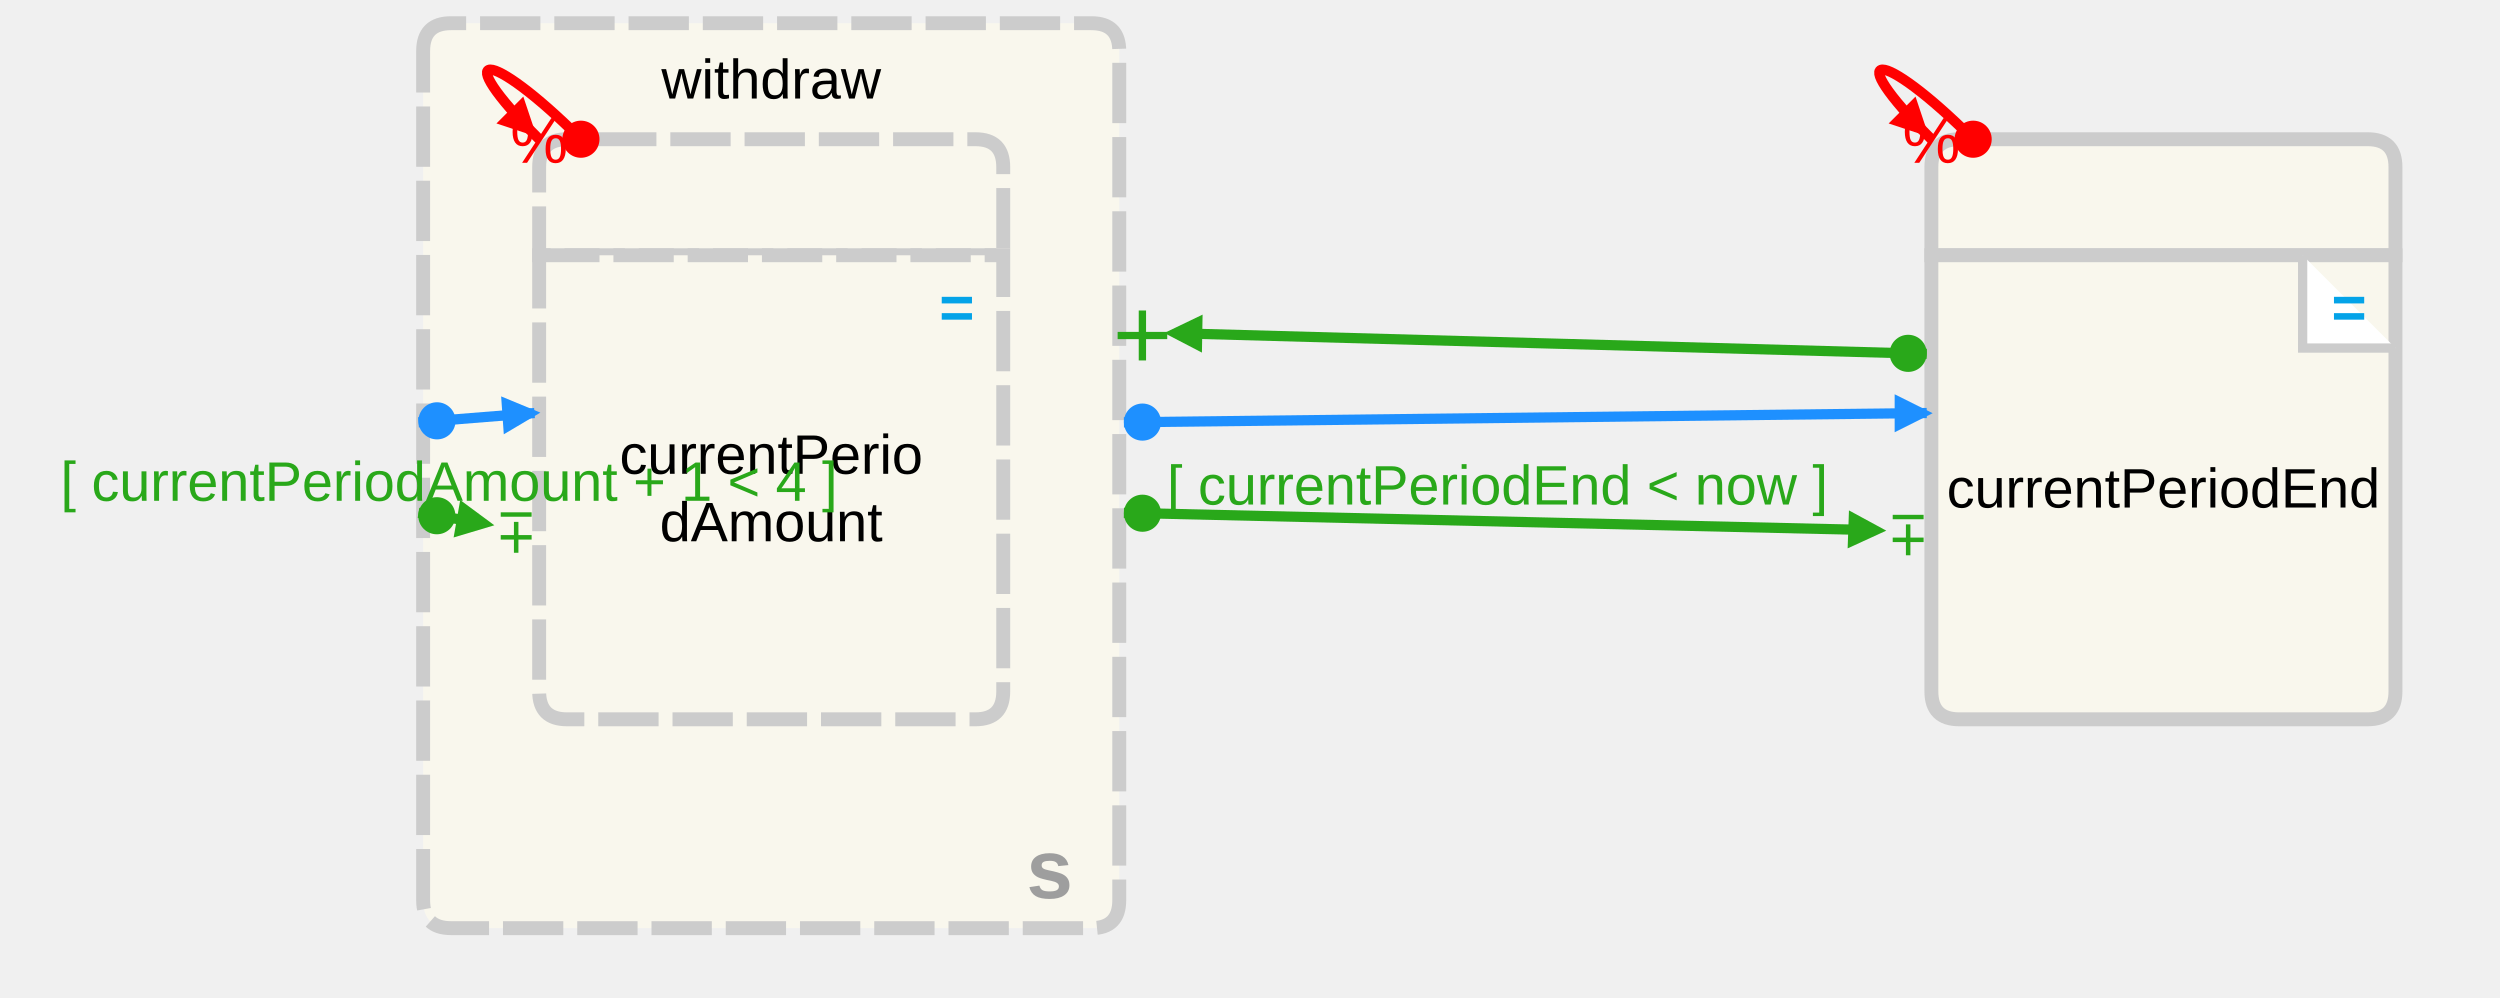
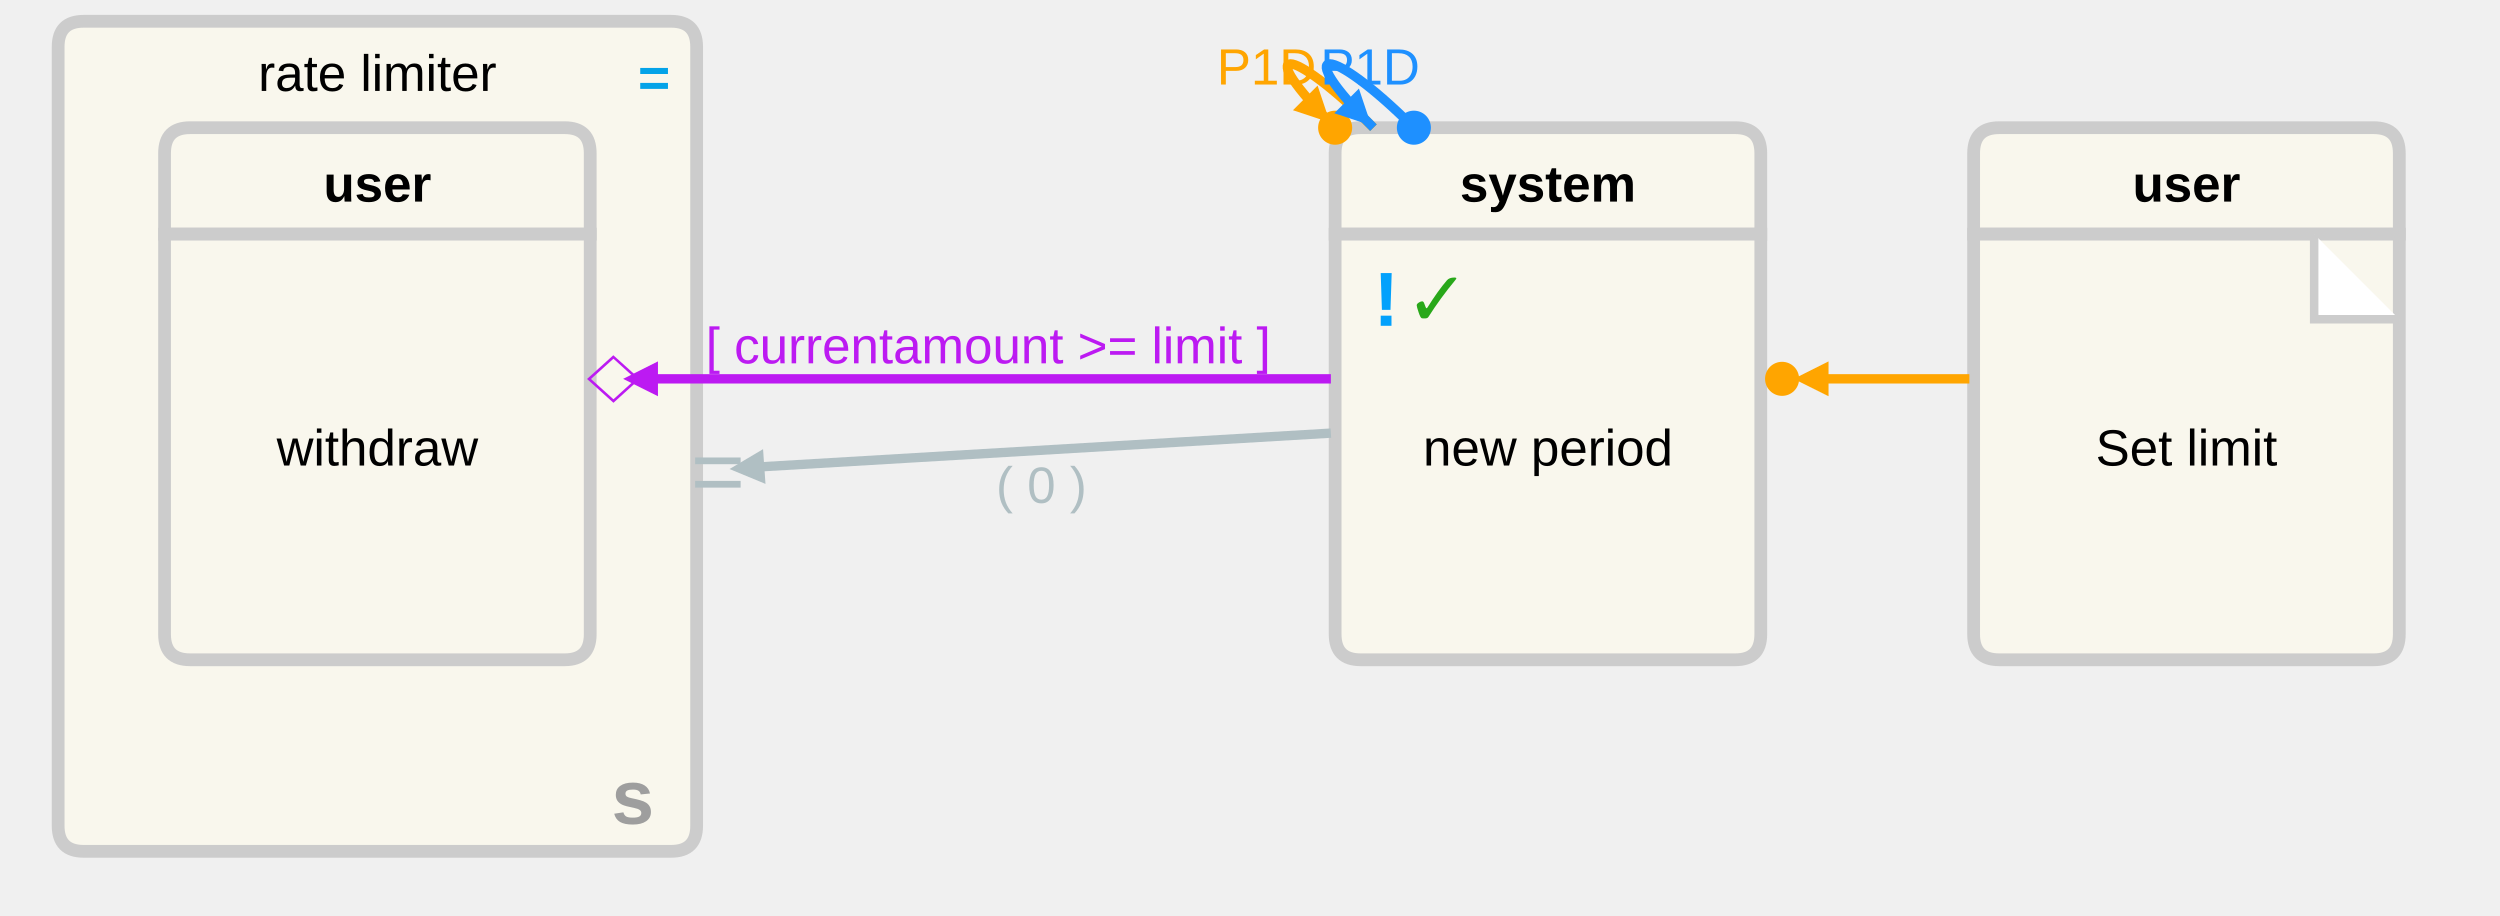
- <svg xmlns="http://www.w3.org/2000/svg" width="513.652" version="1.1" height="205" viewBox="441.348 120 523.652 215">
-   <path transform="matrix(1,0,0,1,525,125)" fill="#f9f7ed" stroke="#cccccc" d="M0,6Q0,0,6,0L144,0Q150,0,150,6L150,189Q150,195,144,195L6,195Q0,195,0,189Z" stroke-width="3" x="525" y="125" stroke-dasharray="13,3" />
-   <text transform="matrix(1,0,0,1,0,0)" style="text-anchor: middle; font: normal normal 200 12px/normal Arial;" x="600" y="136.875" text-anchor="middle" font="10px &quot;Arial&quot;" stroke="#000000" fill="#000000" font-size="12px" font-weight="200" stroke-width="0">
+ <svg xmlns="http://www.w3.org/2000/svg" width="560" version="1.1" height="205" viewBox="145 20 570 215">
+   <path transform="matrix(1,0,0,1,150,25)" fill="#f9f7ed" stroke="#cccccc" d="M0,6Q0,0,6,0L144,0Q150,0,150,6L150,189Q150,195,144,195L6,195Q0,195,0,189Z" stroke-width="3" x="150" y="25" />
+   <text transform="matrix(1,0,0,1,0,0)" style="text-anchor: middle; font: normal normal 200 12px/normal Arial;" x="225" y="37" text-anchor="middle" font="10px &quot;Arial&quot;" stroke="#000000" fill="#000000" font-size="12px" font-weight="200" stroke-width="0">
+     <tspan dy="4.362">rate limiter</tspan>
+   </text>
+   <text transform="matrix(1,0,0,1,0,0)" style="text-anchor: middle; font: normal normal 700 12px/normal Arial;" x="225" y="5" text-anchor="middle" font="10px &quot;Arial&quot;" stroke="#000000" fill="#000000" font-size="12px" font-weight="700" stroke-width="0">
+     <tspan dy="4.362" />
+   </text>
+   <text transform="matrix(1,0,0,1,0,0)" style="text-anchor: middle; font: normal normal bold 18px/normal Arial;" x="285" y="207" text-anchor="middle" font="10px &quot;Arial&quot;" stroke="none" fill="#9E9E9E" font-size="18px" font-weight="bold" stroke-width="1">
+     <tspan dy="6.542">s</tspan>
+   </text>
+   <text transform="matrix(1,0,0,1,0,0)" style="text-anchor: middle; font: italic normal normal 12px/normal Arial;" x="225" y="189" text-anchor="middle" font="10px &quot;Arial&quot;" stroke="none" fill="#9E9E9E" font-size="12px" font-weight="normal" font-style="italic" stroke-width="1">
+     <tspan dy="4.362" />
+   </text>
+   <text transform="matrix(1,0,0,1,0,0)" style="text-anchor: middle; font: normal normal bold 13px/normal Arial;" x="290" y="38" text-anchor="middle" font="10px &quot;Arial&quot;" stroke="none" fill="#04a3e8" font-size="13px" font-weight="bold" font-style="normal" stroke-width="1" class="btn">
+     <tspan dy="4.725">=</tspan>
+   </text>
+   <path transform="matrix(1,0,0,1,450,50)" fill="#f9f7ed" stroke="#cccccc" d="M0,6Q0,0,6,0L94,0Q100,0,100,6L100,25Q100,25,100,25L0,25Q0,25,0,25Z" stroke-width="3" />
+   <path transform="matrix(1,0,0,1,450,75)" fill="#f9f7ed" stroke="#cccccc" d="M0,0Q0,0,0,0L100,0Q100,0,100,0L100,94Q100,100,94,100L6,100Q0,100,0,94Z" stroke-width="3" />
+   <text transform="matrix(1,0,0,1,0,0)" style="text-anchor: middle; font: normal normal 200 12px/normal Arial;" x="500" y="125" text-anchor="middle" font="10px &quot;Arial&quot;" stroke="#000000" fill="#000000" font-size="12px" font-weight="200" stroke-width="0">
+     <tspan dy="4.362">new period</tspan>
+   </text>
+   <text transform="matrix(1,0,0,1,0,0)" style="text-anchor: middle; font: normal normal bold 18px/normal Arial;" x="462" y="90" text-anchor="middle" font="10px &quot;Arial&quot;" stroke="none" fill="#03A1FC" font-family="Arial" font-size="18px" font-weight="bold" stroke-width="1">
+     <tspan dy="6.542">!</tspan>
+   </text>
+   <text transform="matrix(1,0,0,1,0,0)" style="text-anchor: middle; font: normal normal bold 18px/normal Arial;" x="474" y="90" text-anchor="middle" font="10px &quot;Arial&quot;" stroke="none" fill="#29A81A" font-family="Arial" font-size="18px" font-weight="bold" stroke-width="1">
+     <tspan dy="6.542">✓</tspan>
+   </text>
+   <text transform="matrix(1,0,0,1,0,0)" style="text-anchor: middle; font: normal normal 700 12px/normal Arial;" x="500" y="63" text-anchor="middle" font="10px &quot;Arial&quot;" stroke="#000000" fill="#000000" font-size="12px" font-weight="700" stroke-width="0">
+     <tspan dy="4.362">system</tspan>
+   </text>
+   <text transform="matrix(1,0,0,1,0,0)" style="text-anchor: middle; font: italic normal normal 12px/normal Arial;" x="500" y="145" text-anchor="middle" font="10px &quot;Arial&quot;" stroke="none" fill="#9E9E9E" font-size="12px" font-weight="normal" font-style="italic" stroke-width="1">
+     <tspan dy="4.362" />
+   </text>
+   <path transform="matrix(1,0,0,1,600,50)" fill="#f9f7ed" stroke="#cccccc" d="M0,6Q0,0,6,0L94,0Q100,0,100,6L100,25Q100,25,100,25L0,25Q0,25,0,25Z" stroke-width="3" />
+   <path transform="matrix(1,0,0,1,600,75)" fill="#f9f7ed" stroke="#cccccc" d="M0,0Q0,0,0,0L100,0Q100,0,100,0L100,94Q100,100,94,100L6,100Q0,100,0,94Z" stroke-width="3" />
+   <text transform="matrix(1,0,0,1,0,0)" style="text-anchor: middle; font: normal normal 200 12px/normal Arial;" x="650" y="125" text-anchor="middle" font="10px &quot;Arial&quot;" stroke="#000000" fill="#000000" font-size="12px" font-weight="200" stroke-width="0">
+     <tspan dy="4.362">Set limit</tspan>
+   </text>
+   <text transform="matrix(1,0,0,1,0,0)" style="text-anchor: middle; font: normal normal 700 12px/normal Arial;" x="650" y="63" text-anchor="middle" font="10px &quot;Arial&quot;" stroke="#000000" fill="#000000" font-size="12px" font-weight="700" stroke-width="0">
+     <tspan dy="4.362">user</tspan>
+   </text>
+   <path transform="matrix(1,0,0,1,680,75)" fill="#ffffff" stroke="#cccccc" d="M0,0L0,20L20,20" font-size="18" font-weight="bold" stroke-width="2" />
+   <text transform="matrix(1,0,0,1,0,0)" style="text-anchor: middle; font: italic normal normal 12px/normal Arial;" x="650" y="145" text-anchor="middle" font="10px &quot;Arial&quot;" stroke="none" fill="#9E9E9E" font-size="12px" font-weight="normal" font-style="italic" stroke-width="1">
+     <tspan dy="4.362" />
+   </text>
+   <path transform="matrix(1,0,0,1,175,50)" fill="#f9f7ed" stroke="#cccccc" d="M0,6Q0,0,6,0L94,0Q100,0,100,6L100,25Q100,25,100,25L0,25Q0,25,0,25Z" stroke-width="3" />
+   <path transform="matrix(1,0,0,1,175,75)" fill="#f9f7ed" stroke="#cccccc" d="M0,0Q0,0,0,0L100,0Q100,0,100,0L100,94Q100,100,94,100L6,100Q0,100,0,94Z" stroke-width="3" />
+   <text transform="matrix(1,0,0,1,0,0)" style="text-anchor: middle; font: normal normal 200 12px/normal Arial;" x="225" y="125" text-anchor="middle" font="10px &quot;Arial&quot;" stroke="#000000" fill="#000000" font-size="12px" font-weight="200" stroke-width="0" class="ac6f2215-e114-4e0c-b23e-3e1eca0e86a0--child ">
    <tspan dy="4.362">withdraw</tspan>
  </text>
-   <text transform="matrix(1,0,0,1,0,0)" style="text-anchor: middle; font: normal normal 700 12px/normal Arial;" x="600" y="105" text-anchor="middle" font="10px &quot;Arial&quot;" stroke="#000000" fill="#000000" font-size="12px" font-weight="700" stroke-width="0">
+   <text transform="matrix(1,0,0,1,0,0)" style="text-anchor: middle; font: normal normal 700 12px/normal Arial;" x="225" y="63" text-anchor="middle" font="10px &quot;Arial&quot;" stroke="#000000" fill="#000000" font-size="12px" font-weight="700" stroke-width="0" class="ac6f2215-e114-4e0c-b23e-3e1eca0e86a0--child ">
+     <tspan dy="4.362">user</tspan>
+   </text>
+   <text transform="matrix(1,0,0,1,0,0)" style="text-anchor: middle; font: italic normal normal 12px/normal Arial;" x="225" y="145" text-anchor="middle" font="10px &quot;Arial&quot;" stroke="none" fill="#9E9E9E" font-size="12px" font-weight="normal" font-style="italic" stroke-width="1" class="ac6f2215-e114-4e0c-b23e-3e1eca0e86a0--child ">
    <tspan dy="4.362" />
  </text>
-   <text transform="matrix(1,0,0,1,0,0)" style="text-anchor: middle; font: normal normal bold 18px/normal Arial;" x="660" y="307" text-anchor="middle" font="10px &quot;Arial&quot;" stroke="none" fill="#9E9E9E" font-size="18px" font-weight="bold" stroke-width="1">
-     <tspan dy="6.542">s</tspan>
+   <circle transform="matrix(1,0,0,1,0,0)" cx="450" cy="50" r="4" fill="#FFA500" stroke="#FFA500" stroke-width="0" class="arrow eRelation" />
+   <text transform="matrix(0.7071,-0.7071,0.7071,0.7071,98.4969,327.893)" style="text-anchor: middle; font: normal normal 200 14px/normal Arial;" x="445.05" y="45.05" text-anchor="middle" font="10px &quot;Arial&quot;" stroke="#FFA500" fill="#FFA500" stroke-width="0" font-size="14px" font-weight="200" class="arrowHead eRelation">
+     <tspan dy="5.088">▼</tspan>
  </text>
-   <text transform="matrix(1,0,0,1,0,0)" style="text-anchor: middle; font: italic normal normal 12px/normal Arial;" x="600" y="289" text-anchor="middle" font="10px &quot;Arial&quot;" stroke="none" fill="#9E9E9E" font-size="12px" font-weight="normal" font-style="italic" stroke-width="1">
+   <path transform="matrix(1,0,0,1,0,0)" fill="none" stroke="#FFA500" d="M459,50C439,30,430,30,450,50" arrow-start="none" arrow-end="none" stroke-width="2.2" />
+   <text transform="matrix(1,0,0,1,0,0)" style="text-anchor: middle; font: normal normal 200 12px/normal Arial;" x="433.882" y="19.5" text-anchor="middle" font="10px &quot;Arial&quot;" stroke="none" fill="#FFA500" font-size="12px" font-weight="200" stroke-width="0" class="eRelation">
    <tspan dy="4.362" />
  </text>
-   <path transform="matrix(1,0,0,1,850,150)" fill="#f9f7ed" stroke="#cccccc" d="M0,6Q0,0,6,0L94,0Q100,0,100,6L100,25Q100,25,100,25L0,25Q0,25,0,25Z" stroke-width="3" />
-   <path transform="matrix(1,0,0,1,850,175)" fill="#f9f7ed" stroke="#cccccc" d="M0,0Q0,0,0,0L100,0Q100,0,100,0L100,94Q100,100,94,100L6,100Q0,100,0,94Z" stroke-width="3" />
-   <text transform="matrix(1,0,0,1,0,0)" style="text-anchor: middle; font: normal normal 200 12px/normal Arial;" x="900" y="225" text-anchor="middle" font="10px &quot;Arial&quot;" stroke="#000000" fill="#000000" font-size="12px" font-weight="200" stroke-width="0">
-     <tspan dy="4.362">currentPeriodEnd</tspan>
+   <text transform="matrix(1,0,0,1,0,0)" style="text-anchor: middle; font: normal normal 200 12px/normal Arial;" x="433.882" y="35.5" text-anchor="middle" font="10px &quot;Arial&quot;" stroke="none" fill="#FFA500" font-size="12px" font-weight="200" stroke-width="0" class="eRelation">
+     <tspan dy="4.362">P1D</tspan>
  </text>
-   <text transform="matrix(1,0,0,1,0,0)" style="text-anchor: middle; font: normal normal 700 12px/normal Arial;" x="900" y="163" text-anchor="middle" font="10px &quot;Arial&quot;" stroke="#000000" fill="#000000" font-size="12px" font-weight="700" stroke-width="0">
+   <circle transform="matrix(1,0,0,1,0,0)" cx="555" cy="109" r="4" fill="#FFA500" stroke="#FFA500" stroke-width="0" class="arrow eRelation" />
+   <text transform="matrix(0,1,-1,0,672,-454)" style="text-anchor: middle; font: normal normal 200 14px/normal Arial;" x="563" y="109" text-anchor="middle" font="10px &quot;Arial&quot;" stroke="#FFA500" fill="#FFA500" stroke-width="0" font-size="14px" font-weight="200" class="arrowHead eRelation">
+     <tspan dy="5.088">▼</tspan>
+   </text>
+   <path transform="matrix(1,0,0,1,0,0)" fill="none" stroke="#FFA500" d="M599,109L563,109" arrow-start="none" arrow-end="none" stroke-width="2.2" />
+   <text transform="matrix(1,0,0,1,0,0)" style="text-anchor: middle; font: normal normal 200 12px/normal Arial;" x="581" y="101" text-anchor="middle" font="10px &quot;Arial&quot;" stroke="none" fill="#FFA500" font-size="12px" font-weight="200" stroke-width="0" class="eRelation">
    <tspan dy="4.362" />
  </text>
-   <path transform="matrix(1,0,0,1,930,175)" fill="#ffffff" stroke="#cccccc" d="M0,0L0,20L20,20" font-size="18" font-weight="bold" stroke-width="2" />
-   <text transform="matrix(1,0,0,1,0,0)" style="text-anchor: middle; font: italic normal normal 12px/normal Arial;" x="900" y="245" text-anchor="middle" font="10px &quot;Arial&quot;" stroke="none" fill="#9E9E9E" font-size="12px" font-weight="normal" font-style="italic" stroke-width="1">
+   <text transform="matrix(1,0,0,1,0,0)" style="text-anchor: middle; font: normal normal 200 12px/normal Arial;" x="581" y="117" text-anchor="middle" font="10px &quot;Arial&quot;" stroke="none" fill="#FFA500" font-size="12px" font-weight="200" stroke-width="0" class="eRelation">
    <tspan dy="4.362" />
  </text>
-   <text transform="matrix(1,0,0,1,0,0)" style="text-anchor: middle; font: normal normal bold 13px/normal Arial;" x="940" y="186" text-anchor="middle" font="10px &quot;Arial&quot;" stroke="none" fill="#04a3e8" font-size="13px" font-weight="bold" font-style="normal" stroke-width="1" class="btn">
-     <tspan dy="4.725">=</tspan>
+   <circle transform="matrix(1,0,0,1,0,0)" cx="468.5" cy="50" r="4" fill="#1E90FF" stroke="#1E90FF" stroke-width="0" class="arrow eRelation" />
+   <text transform="matrix(0.7071,-0.7071,0.7071,0.7071,100.84,334.964)" style="text-anchor: middle; font: normal normal 200 14px/normal Arial;" x="454.757" y="45.757" text-anchor="middle" font="10px &quot;Arial&quot;" stroke="#1E90FF" fill="#1E90FF" stroke-width="0" font-size="14px" font-weight="200" class="arrowHead eRelation">
+     <tspan dy="5.088">▼</tspan>
  </text>
-   <path transform="matrix(1,0,0,1,550,150)" fill="#f9f7ed" stroke="#cccccc" d="M0,6Q0,0,6,0L94,0Q100,0,100,6L100,25Q100,25,100,25L0,25Q0,25,0,25Z" stroke-width="3" stroke-dasharray="13,3" />
-   <path transform="matrix(1,0,0,1,550,175)" fill="#f9f7ed" stroke="#cccccc" d="M0,0Q0,0,0,0L100,0Q100,0,100,0L100,94Q100,100,94,100L6,100Q0,100,0,94Z" stroke-width="3" stroke-dasharray="13,3" />
-   <text transform="matrix(1,0,0,1,0,0)" style="text-anchor: middle; font: normal normal 200 12px/normal Arial;" x="600" y="225" text-anchor="middle" font="10px &quot;Arial&quot;" stroke="#000000" fill="#000000" font-size="12px" font-weight="200" stroke-width="0" class="d2800e8b-de70-4f33-be74-1213cc4aa08e--child ">
-     <tspan dy="-2.908">currentPerio</tspan>
-   </text>,<text transform="matrix(1,0,0,1,0,0)" style="text-anchor: middle; font: normal normal 200 12px/normal Arial;" x="600" y="225" text-anchor="middle" font="10px &quot;Arial&quot;" stroke="#000000" fill="#000000" font-size="12px" font-weight="200" stroke-width="0" class="d2800e8b-de70-4f33-be74-1213cc4aa08e--child ">
-     <tspan dy="11.631">dAmount</tspan>
-   </text>
-   <text transform="matrix(1,0,0,1,0,0)" style="text-anchor: middle; font: normal normal 700 12px/normal Arial;" x="600" y="163" text-anchor="middle" font="10px &quot;Arial&quot;" stroke="#000000" fill="#000000" font-size="12px" font-weight="700" stroke-width="0" class="d2800e8b-de70-4f33-be74-1213cc4aa08e--child ">
+   <path transform="matrix(1,0,0,1,0,0)" fill="none" stroke="#1E90FF" d="M468.5,50C448.5,30,439,30,459,50" arrow-start="none" arrow-end="none" stroke-width="2.2" />
+   <text transform="matrix(1,0,0,1,0,0)" style="text-anchor: middle; font: normal normal 200 12px/normal Arial;" x="458.217" y="19.5" text-anchor="middle" font="10px &quot;Arial&quot;" stroke="none" fill="#1E90FF" font-size="12px" font-weight="200" stroke-width="0" class="eRelation">
    <tspan dy="4.362" />
  </text>
-   <text transform="matrix(1,0,0,1,0,0)" style="text-anchor: middle; font: italic normal normal 12px/normal Arial;" x="600" y="245" text-anchor="middle" font="10px &quot;Arial&quot;" stroke="none" fill="#9E9E9E" font-size="12px" font-weight="normal" font-style="italic" stroke-width="1" class="d2800e8b-de70-4f33-be74-1213cc4aa08e--child ">
+   <text transform="matrix(1,0,0,1,0,0)" style="text-anchor: middle; font: normal normal 200 12px/normal Arial;" x="458.217" y="35.5" text-anchor="middle" font="10px &quot;Arial&quot;" stroke="none" fill="#1E90FF" font-size="12px" font-weight="200" stroke-width="0" class="eRelation">
+     <tspan dy="4.362">P1D</tspan>
+   </text>
+   <text transform="matrix(0,1,-1,0,390,-172)" style="text-anchor: middle; font: normal normal 200 18px/normal Arial;" x="281" y="109" text-anchor="middle" font="10px &quot;Arial&quot;" stroke="#BC1AF2" fill="#BC1AF2" stroke-width="0" font-size="18px" font-weight="200" class="arrow eRelation">
+     <tspan dy="6.542">◇</tspan>
+   </text>
+   <text transform="matrix(0,1,-1,0,397,-179)" style="text-anchor: middle; font: normal normal 200 14px/normal Arial;" x="288" y="109" text-anchor="middle" font="10px &quot;Arial&quot;" stroke="#BC1AF2" fill="#BC1AF2" stroke-width="0" font-size="14px" font-weight="200" class="arrowHead eRelation">
+     <tspan dy="5.088">▼</tspan>
+   </text>
+   <path transform="matrix(1,0,0,1,0,0)" fill="none" stroke="#BC1AF2" d="M449,109L288,109" arrow-start="none" arrow-end="none" stroke-width="2.2" />
+   <text transform="matrix(1,0,0,1,0,0)" style="text-anchor: middle; font: normal normal 200 12px/normal Arial;" x="368.5" y="101" text-anchor="middle" font="10px &quot;Arial&quot;" stroke="none" fill="#BC1AF2" font-size="12px" font-weight="200" stroke-width="0" class="eRelation">
+     <tspan dy="4.362">[ currentamount &gt;= limit ]</tspan>
+   </text>
+   <text transform="matrix(1,0,0,1,0,0)" style="text-anchor: middle; font: normal normal 200 12px/normal Arial;" x="368.5" y="117" text-anchor="middle" font="10px &quot;Arial&quot;" stroke="none" fill="#BC1AF2" font-size="12px" font-weight="200" stroke-width="0" class="eRelation">
    <tspan dy="4.362" />
  </text>
-   <text transform="matrix(1,0,0,1,0,0)" style="text-anchor: middle; font: normal normal bold 13px/normal Arial;" x="640" y="186" text-anchor="middle" font="10px &quot;Arial&quot;" stroke="none" fill="#04a3e8" font-size="13px" font-weight="bold" font-style="normal" stroke-width="1" class="d2800e8b-de70-4f33-be74-1213cc4aa08e--child ">
-     <tspan dy="4.725">=</tspan>
+   <text transform="matrix(1,0,0,1,0,0)" style="text-anchor: middle; font: normal normal normal 22px/normal Arial;" x="304.993" y="130.264" text-anchor="middle" font="10px &quot;Arial&quot;" stroke="#b0bfc3" fill="#b0bfc3" stroke-width="0" font-size="22px" class="arrow eRelation">
+     <tspan dy="7.996">=</tspan>
  </text>
-   <circle transform="matrix(1,0,0,1,0,0)" cx="527.987" cy="210.681" r="4" fill="#1E90FF" stroke="#1E90FF" stroke-width="0" class="arrow eRelation" />
-   <text transform="matrix(-0.0698,-0.9976,0.9976,-0.0698,374.2218,767.6055)" style="text-anchor: middle; font: normal normal 200 14px/normal Arial;" x="545.013" y="209.319" text-anchor="middle" font="10px &quot;Arial&quot;" stroke="#1E90FF" fill="#1E90FF" stroke-width="0" font-size="14px" font-weight="200" class="arrowHead eRelation">
+   <text transform="matrix(0.0698,0.9976,-0.9976,0.0698,420.6224,-191.4787)" style="text-anchor: middle; font: normal normal 200 14px/normal Arial;" x="312.979" y="129.792" text-anchor="middle" font="10px &quot;Arial&quot;" stroke="#b0bfc3" fill="#b0bfc3" stroke-width="0" font-size="14px" font-weight="200" class="arrowHead eRelation">
    <tspan dy="5.088">▼</tspan>
  </text>
-   <path transform="matrix(1,0,0,1,0,0)" fill="none" stroke="#1E90FF" d="M524,211L549,209" arrow-start="none" arrow-end="none" stroke-width="2.2" />
-   <text transform="matrix(1,0,0,1,0,0)" style="text-anchor: middle; font: normal normal 200 12px/normal Arial;" x="536.5" y="202" text-anchor="middle" font="10px &quot;Arial&quot;" stroke="none" fill="#1E90FF" font-size="12px" font-weight="200" stroke-width="0" class="eRelation">
+   <path transform="matrix(1,0,0,1,0,0)" fill="none" stroke="#b0bfc3" d="M449,121.75L312.979,129.792" arrow-start="none" arrow-end="none" stroke-width="2.2" />
+   <text transform="matrix(1,0,0,1,0,0)" style="text-anchor: middle; font: normal normal 200 12px/normal Arial;" x="380.99" y="117.771" text-anchor="middle" font="10px &quot;Arial&quot;" stroke="none" fill="#b0bfc3" font-size="12px" font-weight="200" stroke-width="0" class="eRelation">
    <tspan dy="4.362" />
  </text>
-   <text transform="matrix(1,0,0,1,0,0)" style="text-anchor: middle; font: normal normal 200 12px/normal Arial;" x="536.5" y="218" text-anchor="middle" font="10px &quot;Arial&quot;" stroke="none" fill="#1E90FF" font-size="12px" font-weight="200" stroke-width="0" class="eRelation">
-     <tspan dy="4.362" />
-   </text>
-   <circle transform="matrix(1,0,0,1,0,0)" cx="680" cy="210.954" r="4" fill="#1E90FF" stroke="#1E90FF" stroke-width="0" class="arrow eRelation" />
-   <text transform="matrix(0,-1,1,0,635.954,1054.046)" style="text-anchor: middle; font: normal normal 200 14px/normal Arial;" x="845" y="209.046" text-anchor="middle" font="10px &quot;Arial&quot;" stroke="#1E90FF" fill="#1E90FF" stroke-width="0" font-size="14px" font-weight="200" class="arrowHead eRelation">
-     <tspan dy="5.088">▼</tspan>
-   </text>
-   <path transform="matrix(1,0,0,1,0,0)" fill="none" stroke="#1E90FF" d="M676,211L849,209" arrow-start="none" arrow-end="none" stroke-width="2.2" />
-   <text transform="matrix(1,0,0,1,0,0)" style="text-anchor: middle; font: normal normal 200 12px/normal Arial;" x="762.5" y="202" text-anchor="middle" font="10px &quot;Arial&quot;" stroke="none" fill="#1E90FF" font-size="12px" font-weight="200" stroke-width="0" class="eRelation">
-     <tspan dy="4.362" />
-   </text>
-   <text transform="matrix(1,0,0,1,0,0)" style="text-anchor: middle; font: normal normal 200 12px/normal Arial;" x="762.5" y="218" text-anchor="middle" font="10px &quot;Arial&quot;" stroke="none" fill="#1E90FF" font-size="12px" font-weight="200" stroke-width="0" class="eRelation">
-     <tspan dy="4.362" />
-   </text>
-   <circle transform="matrix(1,0,0,1,0,0)" cx="527.95" cy="231.132" r="4" fill="#29A81A" stroke="#29A81A" stroke-width="0" class="arrow eRelation" />
-   <text transform="matrix(1,0,0,1,0,0)" style="text-anchor: middle; font: normal normal 200 14px/normal Arial;" x="545.05" y="233.868" text-anchor="middle" font="10px &quot;Arial&quot;" stroke="#29A81A" fill="#29A81A" stroke-width="0" font-size="14px" font-weight="200" class="arrowExtension eRelation">
-     <tspan dy="5.088">∓</tspan>
-   </text>
-   <text transform="matrix(0.1736,-0.9848,0.9848,0.1736,213.4844,718.997)" style="text-anchor: middle; font: normal normal 200 14px/normal Arial;" x="535.176" y="232.288" text-anchor="middle" font="10px &quot;Arial&quot;" stroke="#29A81A" fill="#29A81A" stroke-width="0" font-size="14px" font-weight="200" class="arrowHead eRelation">
-     <tspan dy="5.088">▼</tspan>
-   </text>
-   <path transform="matrix(1,0,0,1,0,0)" fill="none" stroke="#29A81A" d="M524,230.5L537.151,232.604" arrow-start="none" arrow-end="none" stroke-width="2.2" />
-   <text transform="matrix(1,0,0,1,0,0)" style="text-anchor: middle; font: normal normal 200 12px/normal Arial;" x="530.575" y="223.552" text-anchor="middle" font="10px &quot;Arial&quot;" stroke="none" fill="#29A81A" font-size="12px" font-weight="200" stroke-width="0" class="eRelation">
-     <tspan dy="4.362">[ currentPeriodAmount + 1 &lt; 4 ]</tspan>
-   </text>
-   <text transform="matrix(1,0,0,1,0,0)" style="text-anchor: middle; font: normal normal 200 12px/normal Arial;" x="530.575" y="239.552" text-anchor="middle" font="10px &quot;Arial&quot;" stroke="none" fill="#29A81A" font-size="12px" font-weight="200" stroke-width="0" class="eRelation">
-     <tspan dy="4.362" />
-   </text>
-   <circle transform="matrix(1,0,0,1,0,0)" cx="679.999" cy="230.592" r="4" fill="#29A81A" stroke="#29A81A" stroke-width="0" class="arrow eRelation" />
-   <text transform="matrix(1,0,0,1,0,0)" style="text-anchor: middle; font: normal normal 200 14px/normal Arial;" x="845.001" y="234.408" text-anchor="middle" font="10px &quot;Arial&quot;" stroke="#29A81A" fill="#29A81A" stroke-width="0" font-size="14px" font-weight="200" class="arrowExtension eRelation">
-     <tspan dy="5.088">∓</tspan>
-   </text>
-   <text transform="matrix(0.0349,-0.9994,0.9994,0.0349,571.8288,1060.499)" style="text-anchor: middle; font: normal normal 200 14px/normal Arial;" x="835.004" y="234.176" text-anchor="middle" font="10px &quot;Arial&quot;" stroke="#29A81A" fill="#29A81A" stroke-width="0" font-size="14px" font-weight="200" class="arrowHead eRelation">
-     <tspan dy="5.088">▼</tspan>
-   </text>
-   <path transform="matrix(1,0,0,1,0,0)" fill="none" stroke="#29A81A" d="M676,230.5L837.003,234.223" arrow-start="none" arrow-end="none" stroke-width="2.2" />
-   <text transform="matrix(1,0,0,1,0,0)" style="text-anchor: middle; font: normal normal 200 12px/normal Arial;" x="756.502" y="224.362" text-anchor="middle" font="10px &quot;Arial&quot;" stroke="none" fill="#29A81A" font-size="12px" font-weight="200" stroke-width="0" class="eRelation">
-     <tspan dy="4.362">[ currentPeriodEnd  &lt; now ]</tspan>
-   </text>
-   <text transform="matrix(1,0,0,1,0,0)" style="text-anchor: middle; font: normal normal 200 12px/normal Arial;" x="756.502" y="240.362" text-anchor="middle" font="10px &quot;Arial&quot;" stroke="none" fill="#29A81A" font-size="12px" font-weight="200" stroke-width="0" class="eRelation">
-     <tspan dy="4.362" />
-   </text>
-   <circle transform="matrix(1,0,0,1,0,0)" cx="845.002" cy="196.14" r="4" fill="#29A81A" stroke="#29A81A" stroke-width="0" class="arrow eRelation" />
-   <text transform="matrix(1,0,0,1,0,0)" style="text-anchor: middle; font: normal normal normal 22px/normal Arial;" x="679.998" y="191.61" text-anchor="middle" font="10px &quot;Arial&quot;" stroke="#29A81A" fill="#29A81A" stroke-width="0" font-size="22px" class="arrowExtension eRelation">
-     <tspan dy="7.996">+</tspan>
-   </text>
-   <text transform="matrix(-0.0175,0.9998,-0.9998,-0.0175,893.8918,-494.6566)" style="text-anchor: middle; font: normal normal 200 14px/normal Arial;" x="689.995" y="191.884" text-anchor="middle" font="10px &quot;Arial&quot;" stroke="#29A81A" fill="#29A81A" stroke-width="0" font-size="14px" font-weight="200" class="arrowHead eRelation">
-     <tspan dy="5.088">▼</tspan>
-   </text>
-   <path transform="matrix(1,0,0,1,0,0)" fill="none" stroke="#29A81A" d="M849,196.25L687.995,191.829" arrow-start="none" arrow-end="none" stroke-width="2.2" />
-   <text transform="matrix(1,0,0,1,0,0)" style="text-anchor: middle; font: normal normal 200 12px/normal Arial;" x="768.497" y="186.04" text-anchor="middle" font="10px &quot;Arial&quot;" stroke="none" fill="#29A81A" font-size="12px" font-weight="200" stroke-width="0" class="eRelation">
-     <tspan dy="4.362" />
-   </text>
-   <text transform="matrix(1,0,0,1,0,0)" style="text-anchor: middle; font: normal normal 200 12px/normal Arial;" x="768.497" y="202.04" text-anchor="middle" font="10px &quot;Arial&quot;" stroke="none" fill="#29A81A" font-size="12px" font-weight="200" stroke-width="0" class="eRelation">
-     <tspan dy="4.362" />
-   </text>
-   <circle transform="matrix(1,0,0,1,0,0)" cx="559" cy="150" r="4" fill="red" stroke="red" stroke-width="0" class="arrow eRelation" />
-   <text transform="matrix(1,0,0,1,0,0)" style="text-anchor: middle; font: normal normal 200 14px/normal Arial;" x="550" y="150" text-anchor="middle" font="10px &quot;Arial&quot;" stroke="red" fill="red" stroke-width="0" font-size="14px" font-weight="200" class="arrowExtension eRelation">
-     <tspan dy="5.088">%</tspan>
-   </text>
-   <text transform="matrix(0.7071,-0.7071,0.7071,0.7071,56.7826,428.6001)" style="text-anchor: middle; font: normal normal 200 14px/normal Arial;" x="545.757" y="145.757" text-anchor="middle" font="10px &quot;Arial&quot;" stroke="red" fill="red" stroke-width="0" font-size="14px" font-weight="200" class="arrowHead eRelation">
-     <tspan dy="5.088">▼</tspan>
-   </text>
-   <path transform="matrix(1,0,0,1,0,0)" fill="none" stroke="red" d="M559,150C539,130,530,130,550,150" arrow-start="none" arrow-end="none" stroke-width="2.2" />
-   <text transform="matrix(1,0,0,1,0,0)" style="text-anchor: middle; font: normal normal 200 12px/normal Arial;" x="533.882" y="119.5" text-anchor="middle" font="10px &quot;Arial&quot;" stroke="none" fill="red" font-size="12px" font-weight="200" stroke-width="0" class="eRelation">
-     <tspan dy="4.362" />
-   </text>
-   <text transform="matrix(1,0,0,1,0,0)" style="text-anchor: middle; font: normal normal 200 12px/normal Arial;" x="533.882" y="135.5" text-anchor="middle" font="10px &quot;Arial&quot;" stroke="none" fill="red" font-size="12px" font-weight="200" stroke-width="0" class="eRelation">
-     <tspan dy="4.362" />
-   </text>
-   <circle transform="matrix(1,0,0,1,0,0)" cx="859" cy="150" r="4" fill="red" stroke="red" stroke-width="0" class="arrow eRelation" />
-   <text transform="matrix(1,0,0,1,0,0)" style="text-anchor: middle; font: normal normal 200 14px/normal Arial;" x="850" y="150" text-anchor="middle" font="10px &quot;Arial&quot;" stroke="red" fill="red" stroke-width="0" font-size="14px" font-weight="200" class="arrowExtension eRelation">
-     <tspan dy="5.088">%</tspan>
-   </text>
-   <text transform="matrix(0.7071,-0.7071,0.7071,0.7071,144.6506,640.7321)" style="text-anchor: middle; font: normal normal 200 14px/normal Arial;" x="845.757" y="145.757" text-anchor="middle" font="10px &quot;Arial&quot;" stroke="red" fill="red" stroke-width="0" font-size="14px" font-weight="200" class="arrowHead eRelation">
-     <tspan dy="5.088">▼</tspan>
-   </text>
-   <path transform="matrix(1,0,0,1,0,0)" fill="none" stroke="red" d="M859,150C839,130,830,130,850,150" arrow-start="none" arrow-end="none" stroke-width="2.2" />
-   <text transform="matrix(1,0,0,1,0,0)" style="text-anchor: middle; font: normal normal 200 12px/normal Arial;" x="833.882" y="119.5" text-anchor="middle" font="10px &quot;Arial&quot;" stroke="none" fill="red" font-size="12px" font-weight="200" stroke-width="0" class="eRelation">
-     <tspan dy="4.362" />
-   </text>
-   <text transform="matrix(1,0,0,1,0,0)" style="text-anchor: middle; font: normal normal 200 12px/normal Arial;" x="833.882" y="135.5" text-anchor="middle" font="10px &quot;Arial&quot;" stroke="none" fill="red" font-size="12px" font-weight="200" stroke-width="0" class="eRelation">
-     <tspan dy="4.362" />
+   <text transform="matrix(1,0,0,1,0,0)" style="text-anchor: middle; font: normal normal 200 12px/normal Arial;" x="380.99" y="133.771" text-anchor="middle" font="10px &quot;Arial&quot;" stroke="none" fill="#b0bfc3" font-size="12px" font-weight="200" stroke-width="0" class="eRelation">
+     <tspan dy="4.362">( 0 )</tspan>
  </text>
</svg>
